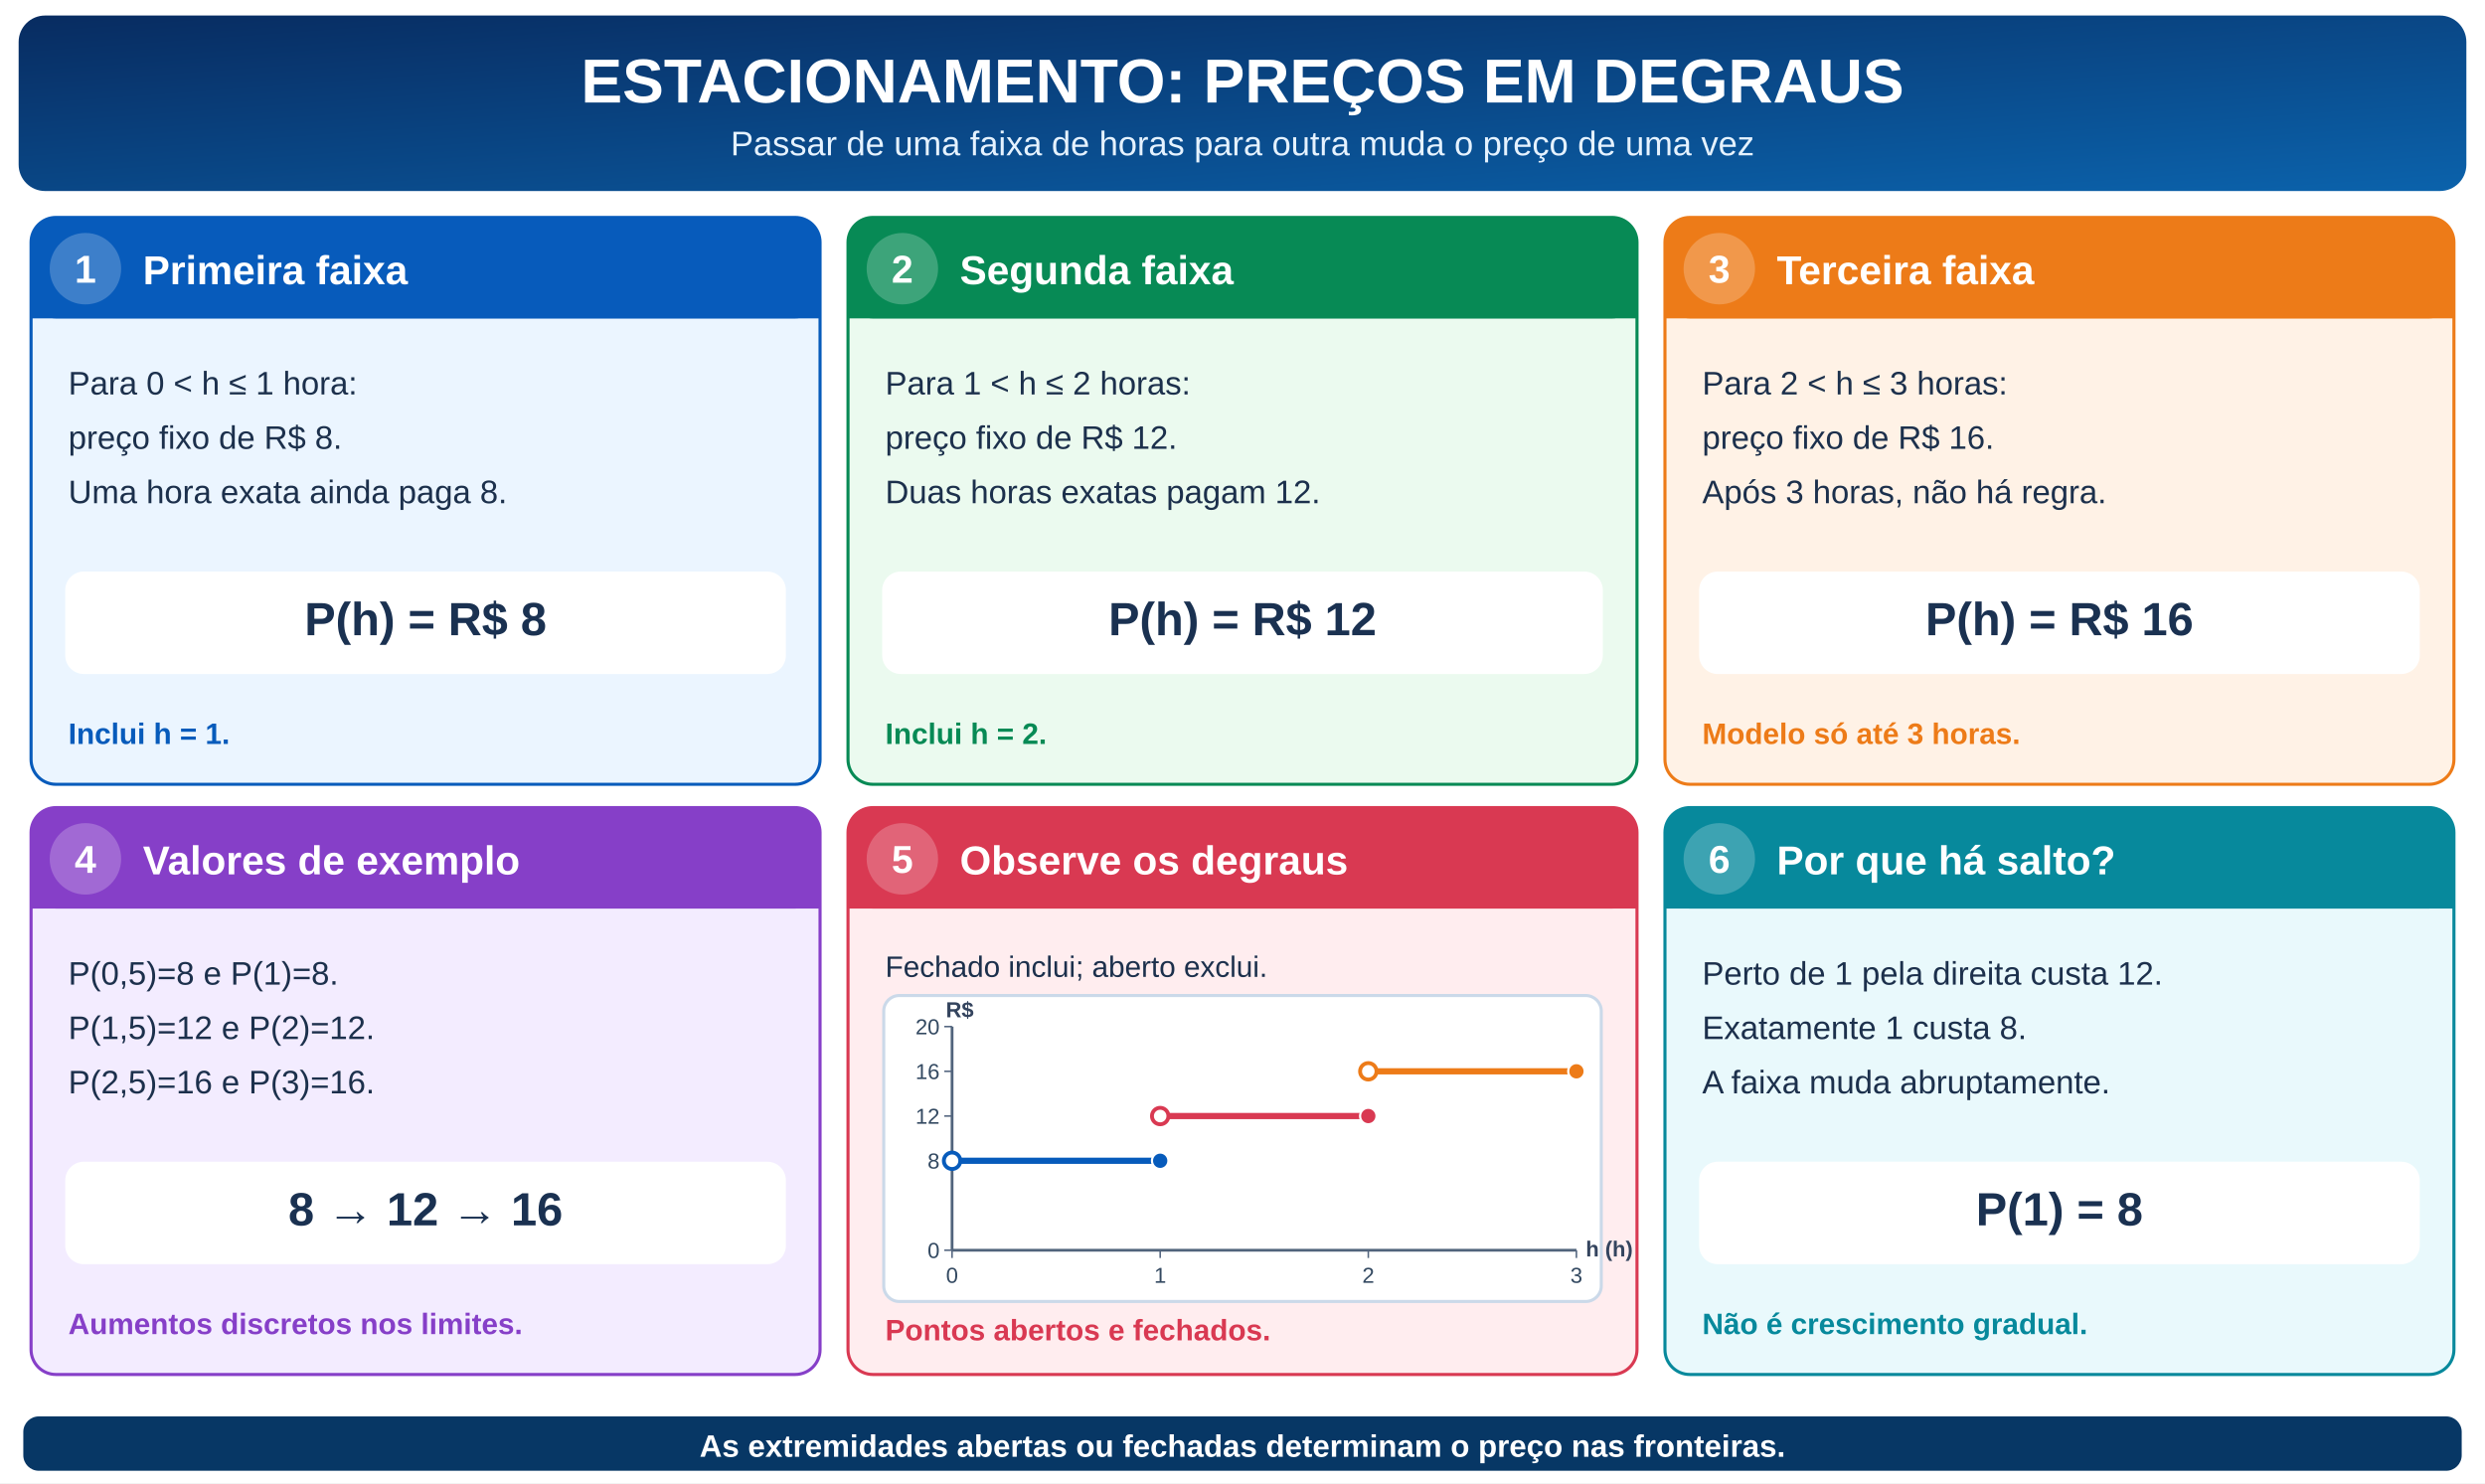
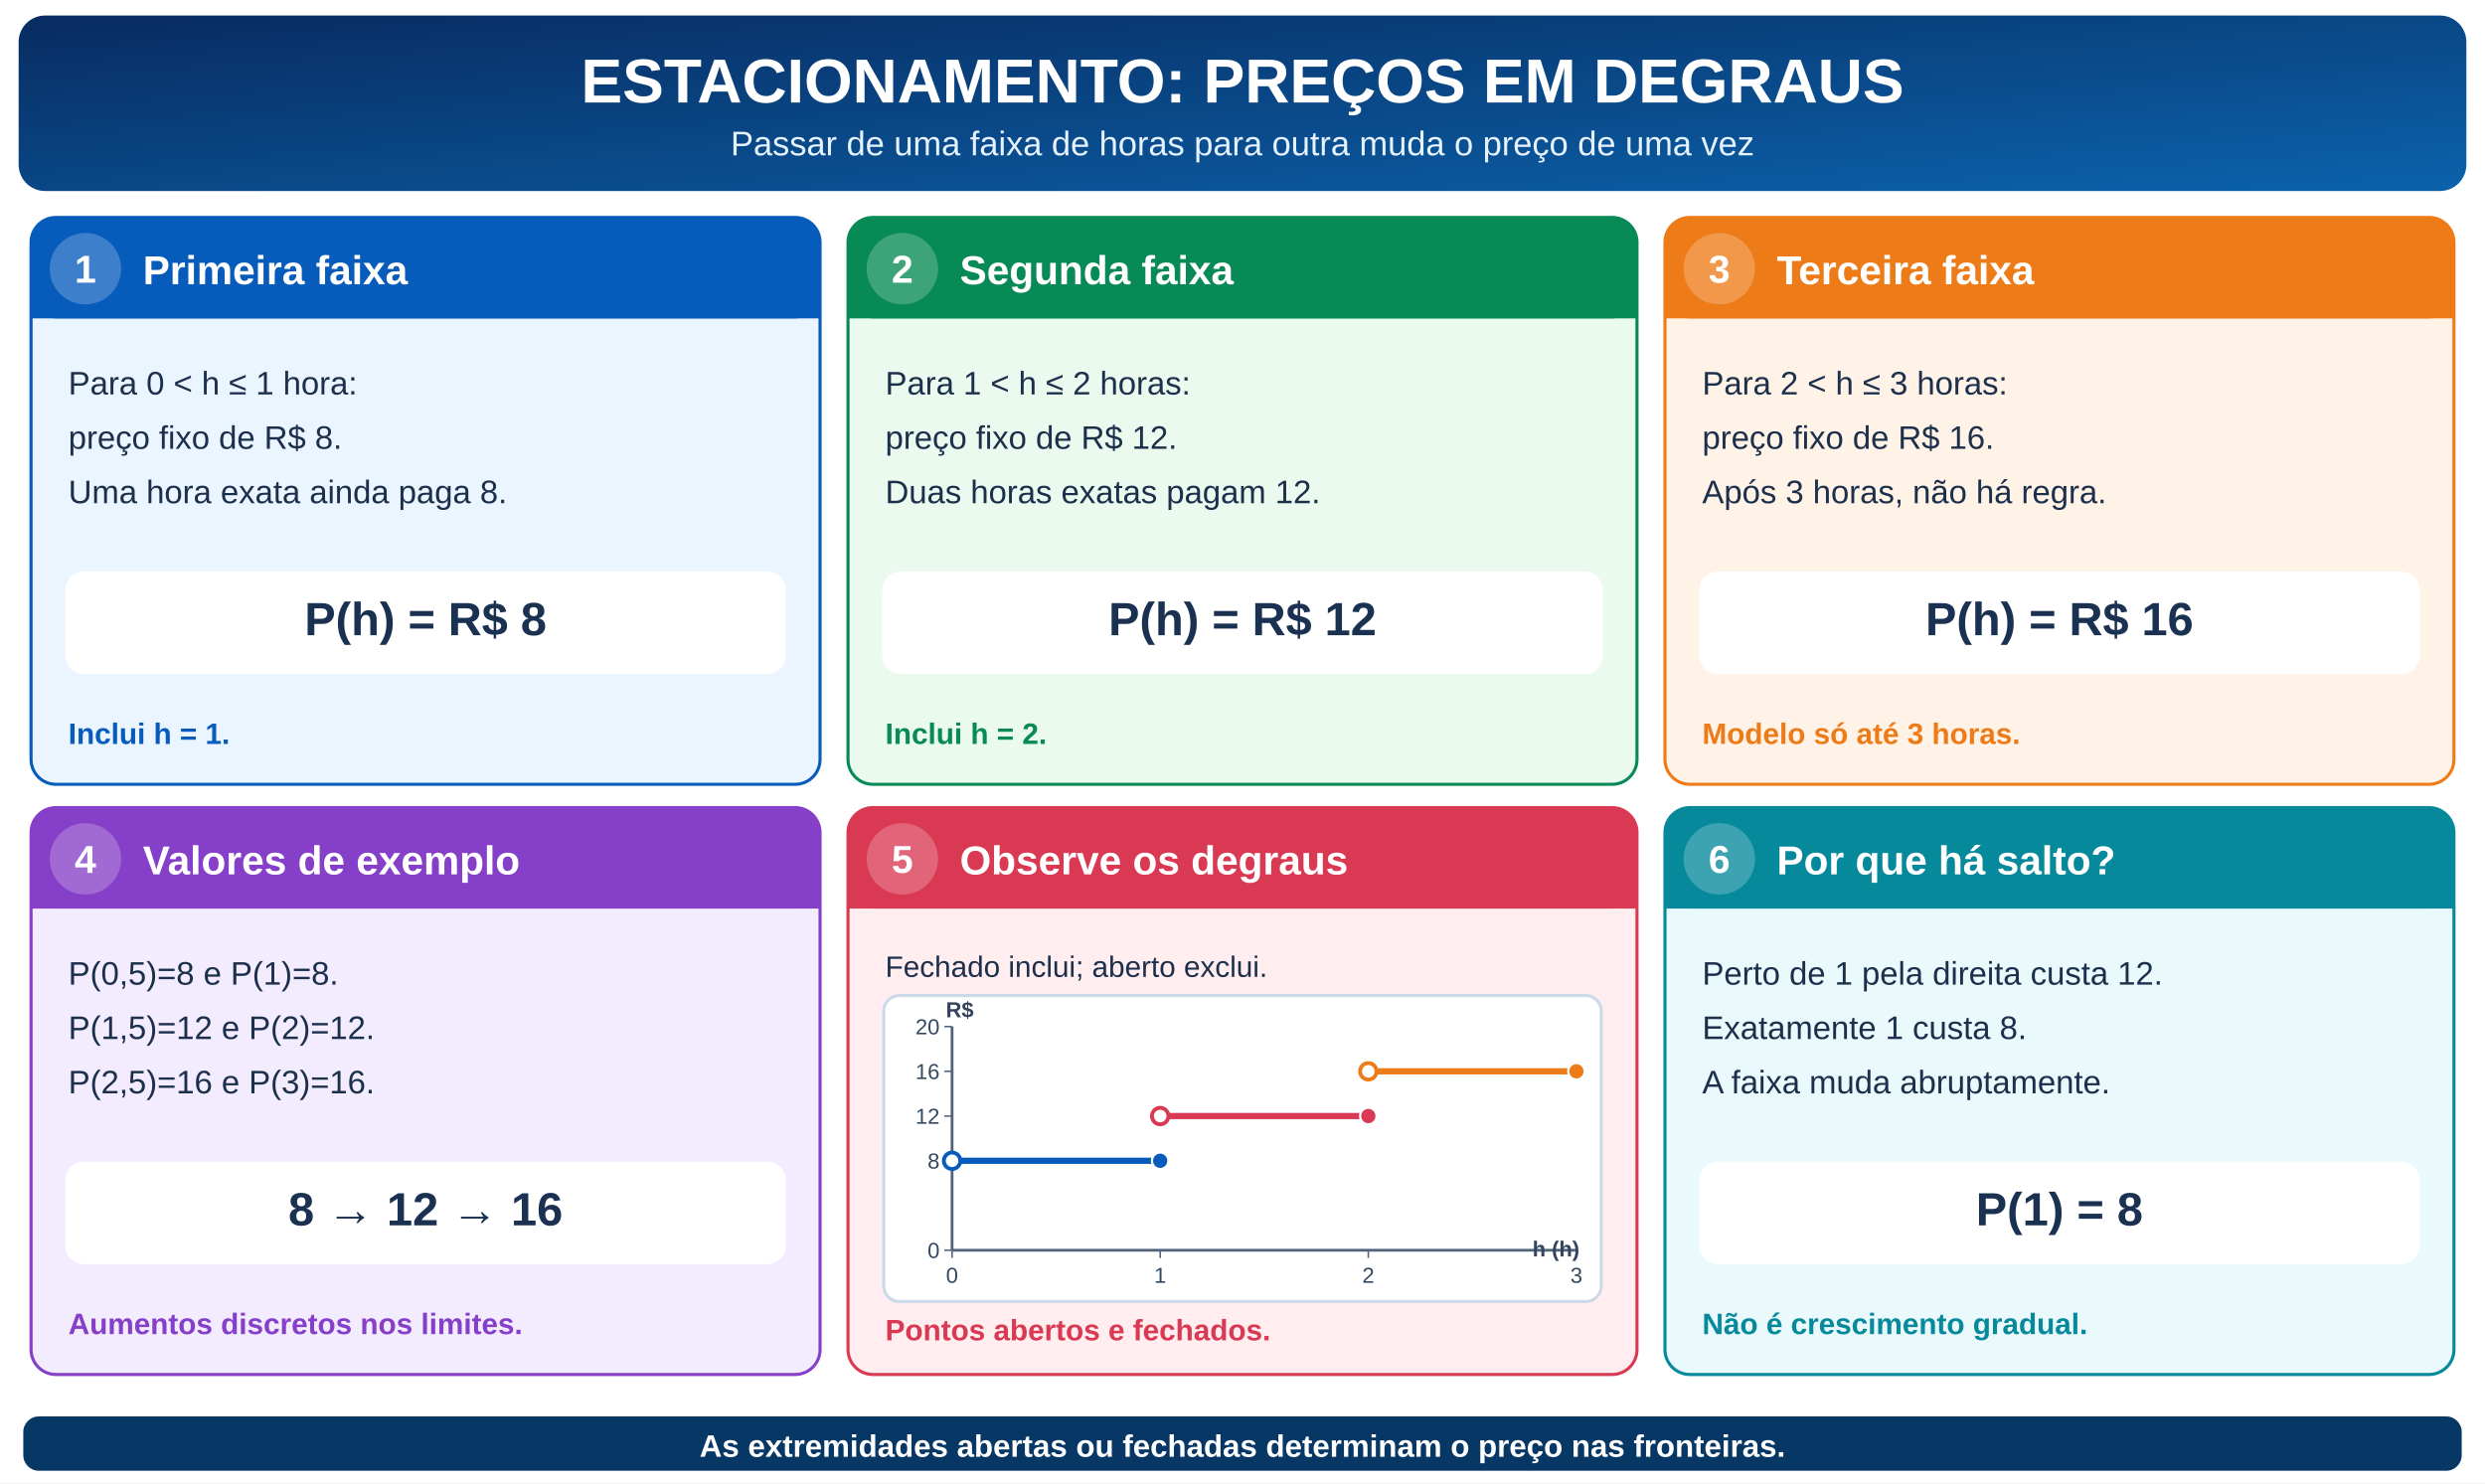
<svg xmlns="http://www.w3.org/2000/svg" viewBox="0 0 1600 955" role="img" aria-labelledby="title desc">
  <rect x="0" y="0" width="1600" height="955" rx="0" fill="#fff" />
  <defs>
    <linearGradient id="blue" x1="0" y1="0" x2="1" y2="1">
      <stop offset="0" stop-color="#082c61" />
      <stop offset="1" stop-color="#0b62ab" />
    </linearGradient>
  </defs>
  <rect x="12" y="10" width="1576" height="113" rx="17" fill="url(#blue)" />
  <text x="800" y="66" text-anchor="middle" font-family="Arial,DejaVu Sans,sans-serif" font-size="40" font-weight="700" fill="#fff">ESTACIONAMENTO: PREÇOS EM DEGRAUS</text>
  <text x="800" y="100" text-anchor="middle" font-family="Arial,DejaVu Sans,sans-serif" font-size="22" font-weight="400" fill="#e5f2ff">Passar de uma faixa de horas para outra muda o preço de uma vez</text>
  <rect x="20" y="140" width="508" height="365" rx="16" fill="#ebf5ff" stroke="#075bbb" stroke-width="2" />
  <rect x="20" y="140" width="508" height="65" rx="16" fill="#075bbb" />
  <rect x="20" y="189" width="508" height="16" rx="0" fill="#075bbb" />
  <circle cx="55" cy="173" r="23" fill="#fff" opacity=".22" />
  <text x="55" y="182" text-anchor="middle" font-family="Arial,DejaVu Sans,sans-serif" font-size="25" font-weight="700" fill="#fff">1</text>
  <text x="92" y="183" text-anchor="start" font-family="Arial,DejaVu Sans,sans-serif" font-size="26" font-weight="700" fill="#fff">Primeira faixa</text>
  <text x="44" y="254" text-anchor="start" font-family="Arial,DejaVu Sans,sans-serif" font-size="21" font-weight="400" fill="#1c304c">Para 0 &lt; h ≤ 1 hora:</text>
  <text x="44" y="289" text-anchor="start" font-family="Arial,DejaVu Sans,sans-serif" font-size="21" font-weight="400" fill="#1c304c">preço fixo de R$ 8.</text>
  <text x="44" y="324" text-anchor="start" font-family="Arial,DejaVu Sans,sans-serif" font-size="21" font-weight="400" fill="#1c304c">Uma hora exata ainda paga 8.</text>
  <rect x="42" y="368" width="464" height="66" rx="12" fill="#fff" />
  <text x="274" y="409" text-anchor="middle" font-family="Arial,DejaVu Sans,sans-serif" font-size="30" font-weight="700" fill="#1a3151">P(h) = R$ 8</text>
  <text x="44" y="479" text-anchor="start" font-family="Arial,DejaVu Sans,sans-serif" font-size="19" font-weight="700" fill="#075bbb">Inclui h = 1.</text>
  <rect x="546" y="140" width="508" height="365" rx="16" fill="#ebfaef" stroke="#078a55" stroke-width="2" />
  <rect x="546" y="140" width="508" height="65" rx="16" fill="#078a55" />
  <rect x="546" y="189" width="508" height="16" rx="0" fill="#078a55" />
  <circle cx="581" cy="173" r="23" fill="#fff" opacity=".22" />
  <text x="581" y="182" text-anchor="middle" font-family="Arial,DejaVu Sans,sans-serif" font-size="25" font-weight="700" fill="#fff">2</text>
  <text x="618" y="183" text-anchor="start" font-family="Arial,DejaVu Sans,sans-serif" font-size="26" font-weight="700" fill="#fff">Segunda faixa</text>
  <text x="570" y="254" text-anchor="start" font-family="Arial,DejaVu Sans,sans-serif" font-size="21" font-weight="400" fill="#1c304c">Para 1 &lt; h ≤ 2 horas:</text>
  <text x="570" y="289" text-anchor="start" font-family="Arial,DejaVu Sans,sans-serif" font-size="21" font-weight="400" fill="#1c304c">preço fixo de R$ 12.</text>
  <text x="570" y="324" text-anchor="start" font-family="Arial,DejaVu Sans,sans-serif" font-size="21" font-weight="400" fill="#1c304c">Duas horas exatas pagam 12.</text>
  <rect x="568" y="368" width="464" height="66" rx="12" fill="#fff" />
  <text x="800" y="409" text-anchor="middle" font-family="Arial,DejaVu Sans,sans-serif" font-size="30" font-weight="700" fill="#1a3151">P(h) = R$ 12</text>
  <text x="570" y="479" text-anchor="start" font-family="Arial,DejaVu Sans,sans-serif" font-size="19" font-weight="700" fill="#078a55">Inclui h = 2.</text>
  <rect x="1072" y="140" width="508" height="365" rx="16" fill="#fff2e6" stroke="#ed7b18" stroke-width="2" />
  <rect x="1072" y="140" width="508" height="65" rx="16" fill="#ed7b18" />
  <rect x="1072" y="189" width="508" height="16" rx="0" fill="#ed7b18" />
  <circle cx="1107" cy="173" r="23" fill="#fff" opacity=".22" />
  <text x="1107" y="182" text-anchor="middle" font-family="Arial,DejaVu Sans,sans-serif" font-size="25" font-weight="700" fill="#fff">3</text>
  <text x="1144" y="183" text-anchor="start" font-family="Arial,DejaVu Sans,sans-serif" font-size="26" font-weight="700" fill="#fff">Terceira faixa</text>
  <text x="1096" y="254" text-anchor="start" font-family="Arial,DejaVu Sans,sans-serif" font-size="21" font-weight="400" fill="#1c304c">Para 2 &lt; h ≤ 3 horas:</text>
  <text x="1096" y="289" text-anchor="start" font-family="Arial,DejaVu Sans,sans-serif" font-size="21" font-weight="400" fill="#1c304c">preço fixo de R$ 16.</text>
  <text x="1096" y="324" text-anchor="start" font-family="Arial,DejaVu Sans,sans-serif" font-size="21" font-weight="400" fill="#1c304c">Após 3 horas, não há regra.</text>
  <rect x="1094" y="368" width="464" height="66" rx="12" fill="#fff" />
  <text x="1326" y="409" text-anchor="middle" font-family="Arial,DejaVu Sans,sans-serif" font-size="30" font-weight="700" fill="#1a3151">P(h) = R$ 16</text>
  <text x="1096" y="479" text-anchor="start" font-family="Arial,DejaVu Sans,sans-serif" font-size="19" font-weight="700" fill="#ed7b18">Modelo só até 3 horas.</text>
  <rect x="20" y="520" width="508" height="365" rx="16" fill="#f3ecff" stroke="#863fc8" stroke-width="2" />
  <rect x="20" y="520" width="508" height="65" rx="16" fill="#863fc8" />
  <rect x="20" y="569" width="508" height="16" rx="0" fill="#863fc8" />
  <circle cx="55" cy="553" r="23" fill="#fff" opacity=".22" />
  <text x="55" y="562" text-anchor="middle" font-family="Arial,DejaVu Sans,sans-serif" font-size="25" font-weight="700" fill="#fff">4</text>
  <text x="92" y="563" text-anchor="start" font-family="Arial,DejaVu Sans,sans-serif" font-size="26" font-weight="700" fill="#fff">Valores de exemplo</text>
  <text x="44" y="634" text-anchor="start" font-family="Arial,DejaVu Sans,sans-serif" font-size="21" font-weight="400" fill="#1c304c">P(0,5)=8 e P(1)=8.</text>
  <text x="44" y="669" text-anchor="start" font-family="Arial,DejaVu Sans,sans-serif" font-size="21" font-weight="400" fill="#1c304c">P(1,5)=12 e P(2)=12.</text>
  <text x="44" y="704" text-anchor="start" font-family="Arial,DejaVu Sans,sans-serif" font-size="21" font-weight="400" fill="#1c304c">P(2,5)=16 e P(3)=16.</text>
  <rect x="42" y="748" width="464" height="66" rx="12" fill="#fff" />
  <text x="274" y="789" text-anchor="middle" font-family="Arial,DejaVu Sans,sans-serif" font-size="30" font-weight="700" fill="#1a3151">8 → 12 → 16</text>
  <text x="44" y="859" text-anchor="start" font-family="Arial,DejaVu Sans,sans-serif" font-size="19" font-weight="700" fill="#863fc8">Aumentos discretos nos limites.</text>
  <rect x="546" y="520" width="508" height="365" rx="16" fill="#ffedef" stroke="#d93952" stroke-width="2" />
  <rect x="546" y="520" width="508" height="65" rx="16" fill="#d93952" />
  <rect x="546" y="569" width="508" height="16" rx="0" fill="#d93952" />
  <circle cx="581" cy="553" r="23" fill="#fff" opacity=".22" />
  <text x="581" y="562" text-anchor="middle" font-family="Arial,DejaVu Sans,sans-serif" font-size="25" font-weight="700" fill="#fff">5</text>
  <text x="618" y="563" text-anchor="start" font-family="Arial,DejaVu Sans,sans-serif" font-size="26" font-weight="700" fill="#fff">Observe os degraus</text>
  <text x="570" y="629" text-anchor="start" font-family="Arial,DejaVu Sans,sans-serif" font-size="19" font-weight="400" fill="#1c304c">Fechado inclui; aberto exclui.</text>
  <rect x="569" y="641" width="462" height="197" rx="10" fill="#fff" stroke="#cbd9e9" stroke-width="2" />
  <line x1="613" y1="661" x2="613" y2="805" stroke="#51647c" stroke-width="1.8" />
  <line x1="613" y1="805" x2="1015" y2="805" stroke="#51647c" stroke-width="1.8" />
  <line x1="613" y1="805" x2="613" y2="810" stroke="#52647e" stroke-width="1" />
  <text x="613" y="826" text-anchor="middle" font-family="Arial,DejaVu Sans,sans-serif" font-size="14" font-weight="400" fill="#334961">0</text>
  <line x1="747" y1="805" x2="747" y2="810" stroke="#52647e" stroke-width="1" />
  <text x="747" y="826" text-anchor="middle" font-family="Arial,DejaVu Sans,sans-serif" font-size="14" font-weight="400" fill="#334961">1</text>
  <line x1="881" y1="805" x2="881" y2="810" stroke="#52647e" stroke-width="1" />
  <text x="881" y="826" text-anchor="middle" font-family="Arial,DejaVu Sans,sans-serif" font-size="14" font-weight="400" fill="#334961">2</text>
  <line x1="1015" y1="805" x2="1015" y2="810" stroke="#52647e" stroke-width="1" />
  <text x="1015" y="826" text-anchor="middle" font-family="Arial,DejaVu Sans,sans-serif" font-size="14" font-weight="400" fill="#334961">3</text>
  <line x1="608" y1="805" x2="613" y2="805" stroke="#52647e" stroke-width="1" />
  <text x="605" y="810" text-anchor="end" font-family="Arial,DejaVu Sans,sans-serif" font-size="14" font-weight="400" fill="#334961">0</text>
  <line x1="608" y1="747.4" x2="613" y2="747.4" stroke="#52647e" stroke-width="1" />
  <text x="605" y="752.4" text-anchor="end" font-family="Arial,DejaVu Sans,sans-serif" font-size="14" font-weight="400" fill="#334961">8</text>
  <line x1="608" y1="718.6" x2="613" y2="718.6" stroke="#52647e" stroke-width="1" />
  <text x="605" y="723.6" text-anchor="end" font-family="Arial,DejaVu Sans,sans-serif" font-size="14" font-weight="400" fill="#334961">12</text>
  <line x1="608" y1="689.8" x2="613" y2="689.8" stroke="#52647e" stroke-width="1" />
  <text x="605" y="694.8" text-anchor="end" font-family="Arial,DejaVu Sans,sans-serif" font-size="14" font-weight="400" fill="#334961">16</text>
  <line x1="608" y1="661" x2="613" y2="661" stroke="#52647e" stroke-width="1" />
  <text x="605" y="666" text-anchor="end" font-family="Arial,DejaVu Sans,sans-serif" font-size="14" font-weight="400" fill="#334961">20</text>
-   <text x="1021" y="809" text-anchor="start" font-family="Arial,DejaVu Sans,sans-serif" font-size="14" font-weight="700" fill="#34445e">h (h)</text>
+   <text x="1017" y="809" text-anchor="end" font-family="Arial,DejaVu Sans,sans-serif" font-size="14" font-weight="700" fill="#34445e">h (h)</text>
  <text x="609" y="655" text-anchor="start" font-family="Arial,DejaVu Sans,sans-serif" font-size="14" font-weight="700" fill="#34445e">R$</text>
  <polyline points="613.0,747.4 747.0,747.4" fill="none" stroke="#075bbb" stroke-width="4" />
  <circle cx="613" cy="747.4" r="5.3" fill="#fff" stroke="#075bbb" stroke-width="2.5" />
  <circle cx="747" cy="747.4" r="5.3" fill="#075bbb" stroke="#fff" stroke-width="1.4" />
  <polyline points="747.0,718.6 881.0,718.6" fill="none" stroke="#d93952" stroke-width="4" />
  <circle cx="747" cy="718.6" r="5.3" fill="#fff" stroke="#d93952" stroke-width="2.5" />
  <circle cx="881" cy="718.6" r="5.3" fill="#d93952" stroke="#fff" stroke-width="1.4" />
  <polyline points="881.0,689.8 1015.0,689.8" fill="none" stroke="#ed7b18" stroke-width="4" />
  <circle cx="881" cy="689.8" r="5.3" fill="#fff" stroke="#ed7b18" stroke-width="2.5" />
  <circle cx="1015" cy="689.8" r="5.3" fill="#ed7b18" stroke="#fff" stroke-width="1.4" />
  <text x="570" y="863" text-anchor="start" font-family="Arial,DejaVu Sans,sans-serif" font-size="19" font-weight="700" fill="#d93952">Pontos abertos e fechados.</text>
  <rect x="1072" y="520" width="508" height="365" rx="16" fill="#e9f9fc" stroke="#07899c" stroke-width="2" />
  <rect x="1072" y="520" width="508" height="65" rx="16" fill="#07899c" />
  <rect x="1072" y="569" width="508" height="16" rx="0" fill="#07899c" />
  <circle cx="1107" cy="553" r="23" fill="#fff" opacity=".22" />
  <text x="1107" y="562" text-anchor="middle" font-family="Arial,DejaVu Sans,sans-serif" font-size="25" font-weight="700" fill="#fff">6</text>
  <text x="1144" y="563" text-anchor="start" font-family="Arial,DejaVu Sans,sans-serif" font-size="26" font-weight="700" fill="#fff">Por que há salto?</text>
  <text x="1096" y="634" text-anchor="start" font-family="Arial,DejaVu Sans,sans-serif" font-size="21" font-weight="400" fill="#1c304c">Perto de 1 pela direita custa 12.</text>
  <text x="1096" y="669" text-anchor="start" font-family="Arial,DejaVu Sans,sans-serif" font-size="21" font-weight="400" fill="#1c304c">Exatamente 1 custa 8.</text>
  <text x="1096" y="704" text-anchor="start" font-family="Arial,DejaVu Sans,sans-serif" font-size="21" font-weight="400" fill="#1c304c">A faixa muda abruptamente.</text>
  <rect x="1094" y="748" width="464" height="66" rx="12" fill="#fff" />
  <text x="1326" y="789" text-anchor="middle" font-family="Arial,DejaVu Sans,sans-serif" font-size="30" font-weight="700" fill="#1a3151">P(1) = 8</text>
  <text x="1096" y="859" text-anchor="start" font-family="Arial,DejaVu Sans,sans-serif" font-size="19" font-weight="700" fill="#07899c">Não é crescimento gradual.</text>
  <rect x="15" y="912" width="1570" height="35" rx="10" fill="#073765" />
  <text x="800" y="938" text-anchor="middle" font-family="Arial,DejaVu Sans,sans-serif" font-size="20" font-weight="700" fill="#fff">As extremidades abertas ou fechadas determinam o preço nas fronteiras.</text>
</svg>
